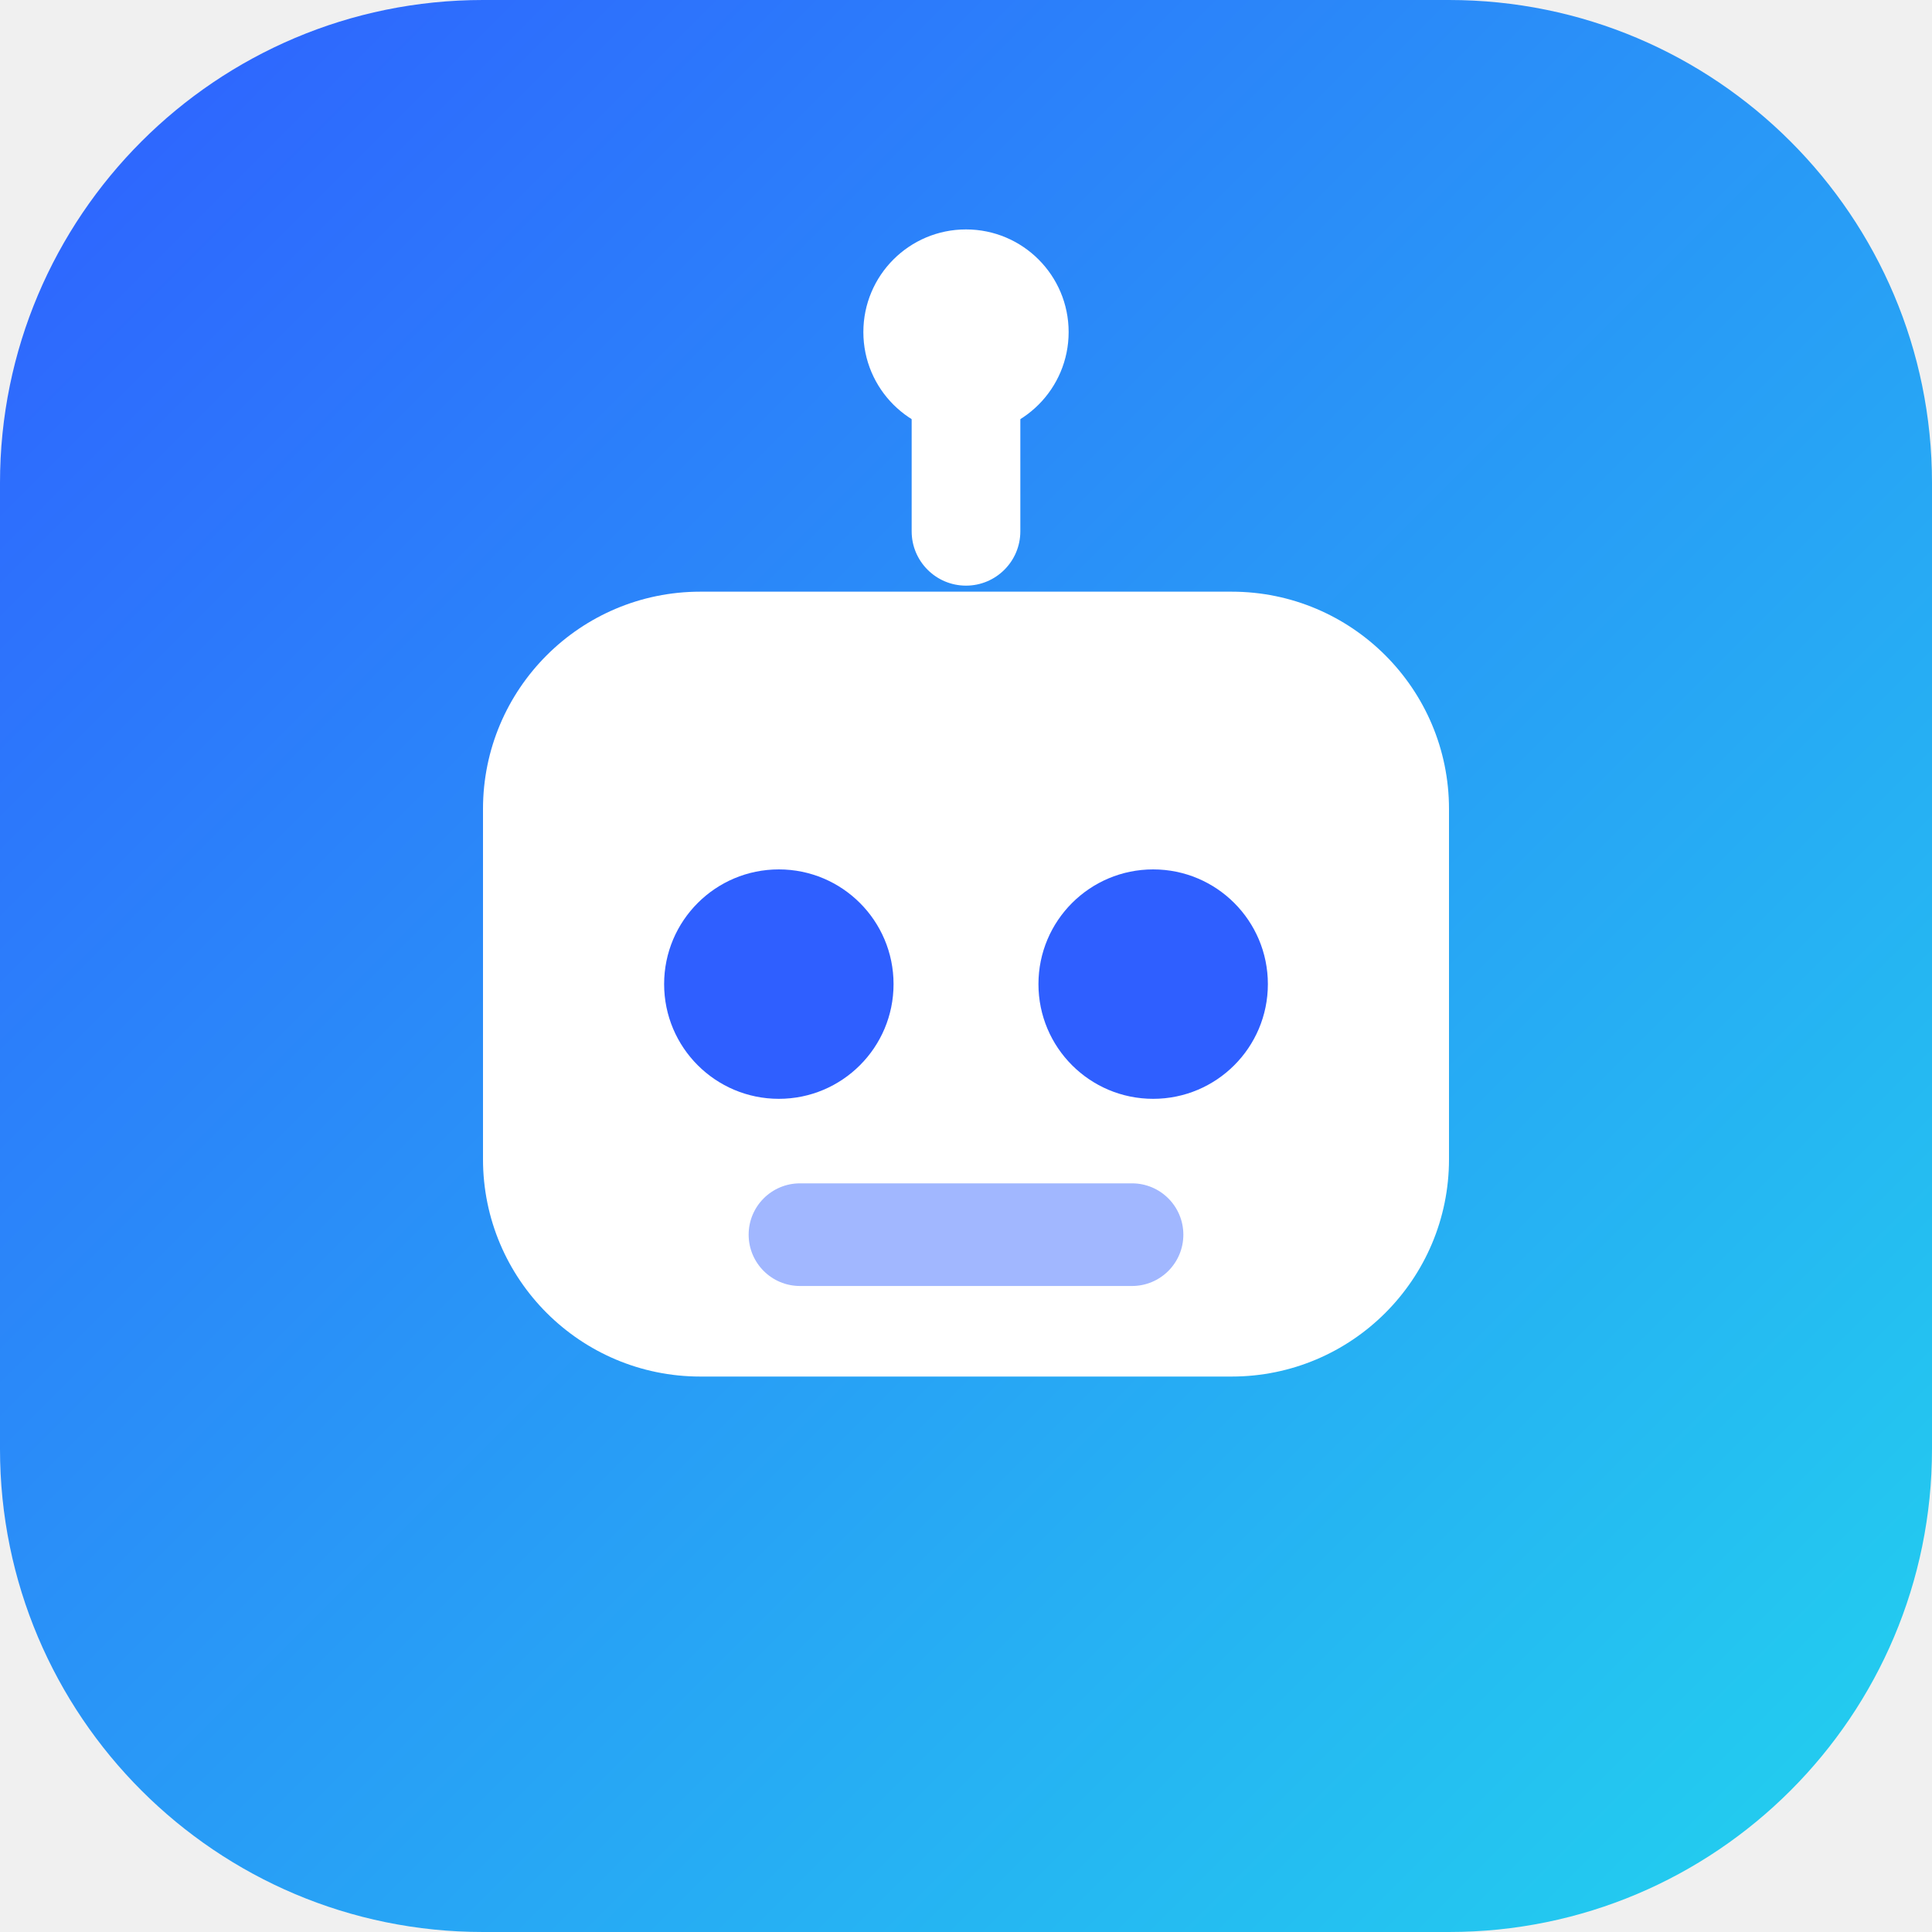
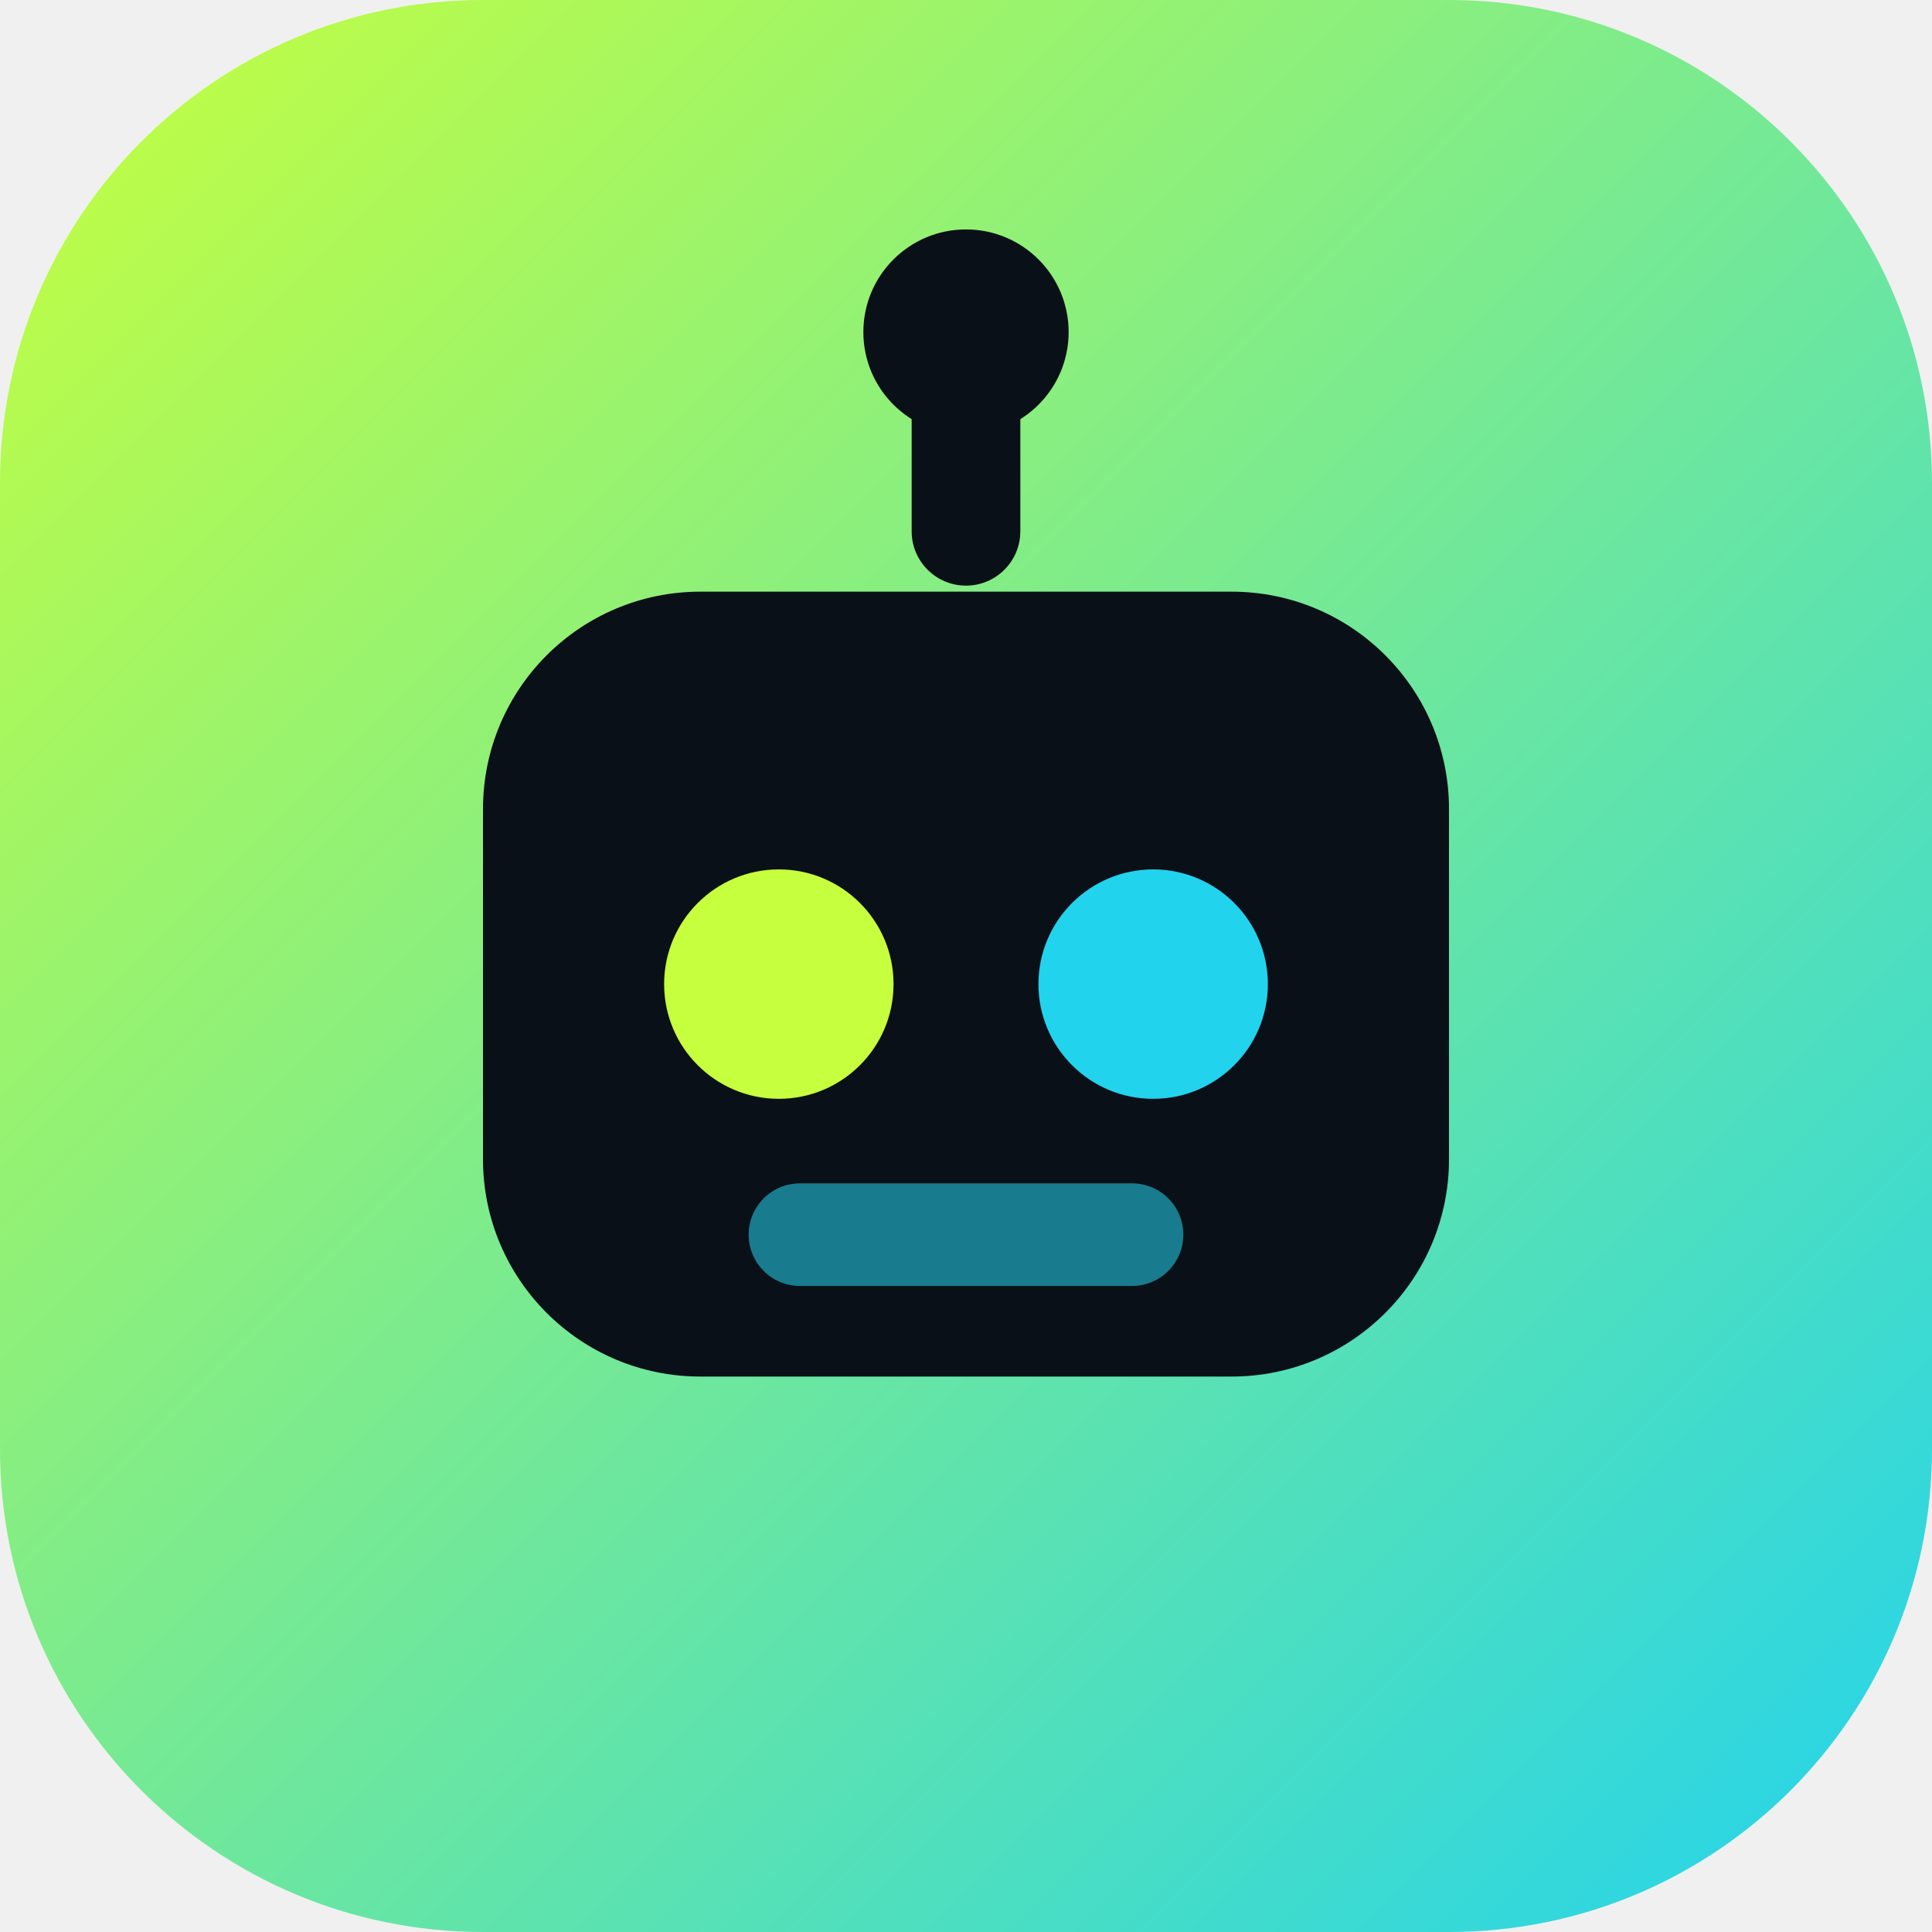
<svg xmlns="http://www.w3.org/2000/svg" width="32" height="32" viewBox="0 0 32 32" fill="none">
  <defs>
    <linearGradient id="g" x1="0" y1="0" x2="32" y2="32" gradientUnits="userSpaceOnUse">
-       <stop stop-color="#2f5fff" />
+       <stop stop-color="#c6ff3d" />
      <stop offset="1" stop-color="#22d3ee" />
    </linearGradient>
  </defs>
  <rect width="32" height="32" rx="8" fill="url(#g)" />
-   <rect x="15.1" y="5.5" width="1.8" height="4.2" rx="0.9" fill="white" />
-   <circle cx="16" cy="5.5" r="1.7" fill="white" />
-   <rect x="8" y="9.8" width="16" height="13" rx="3.6" fill="white" />
-   <circle cx="12.9" cy="16.3" r="1.9" fill="#2f5fff" />
-   <circle cx="19.1" cy="16.3" r="1.9" fill="#2f5fff" />
-   <rect x="12.4" y="19.6" width="7.2" height="1.7" rx="0.85" fill="#2f5fff" opacity="0.45" />
+   <rect x="15.1" y="5.5" width="1.8" height="4.2" rx="0.9" fill="#0a1018" />
+   <circle cx="16" cy="5.5" r="1.7" fill="#0a1018" />
+   <rect x="8" y="9.8" width="16" height="13" rx="3.6" fill="#0a1018" />
+   <circle cx="12.9" cy="16.3" r="1.9" fill="#c6ff3d" />
+   <circle cx="19.1" cy="16.3" r="1.9" fill="#22d3ee" />
+   <rect x="12.4" y="19.6" width="7.2" height="1.7" rx="0.85" fill="#22d3ee" opacity="0.55" />
</svg>
